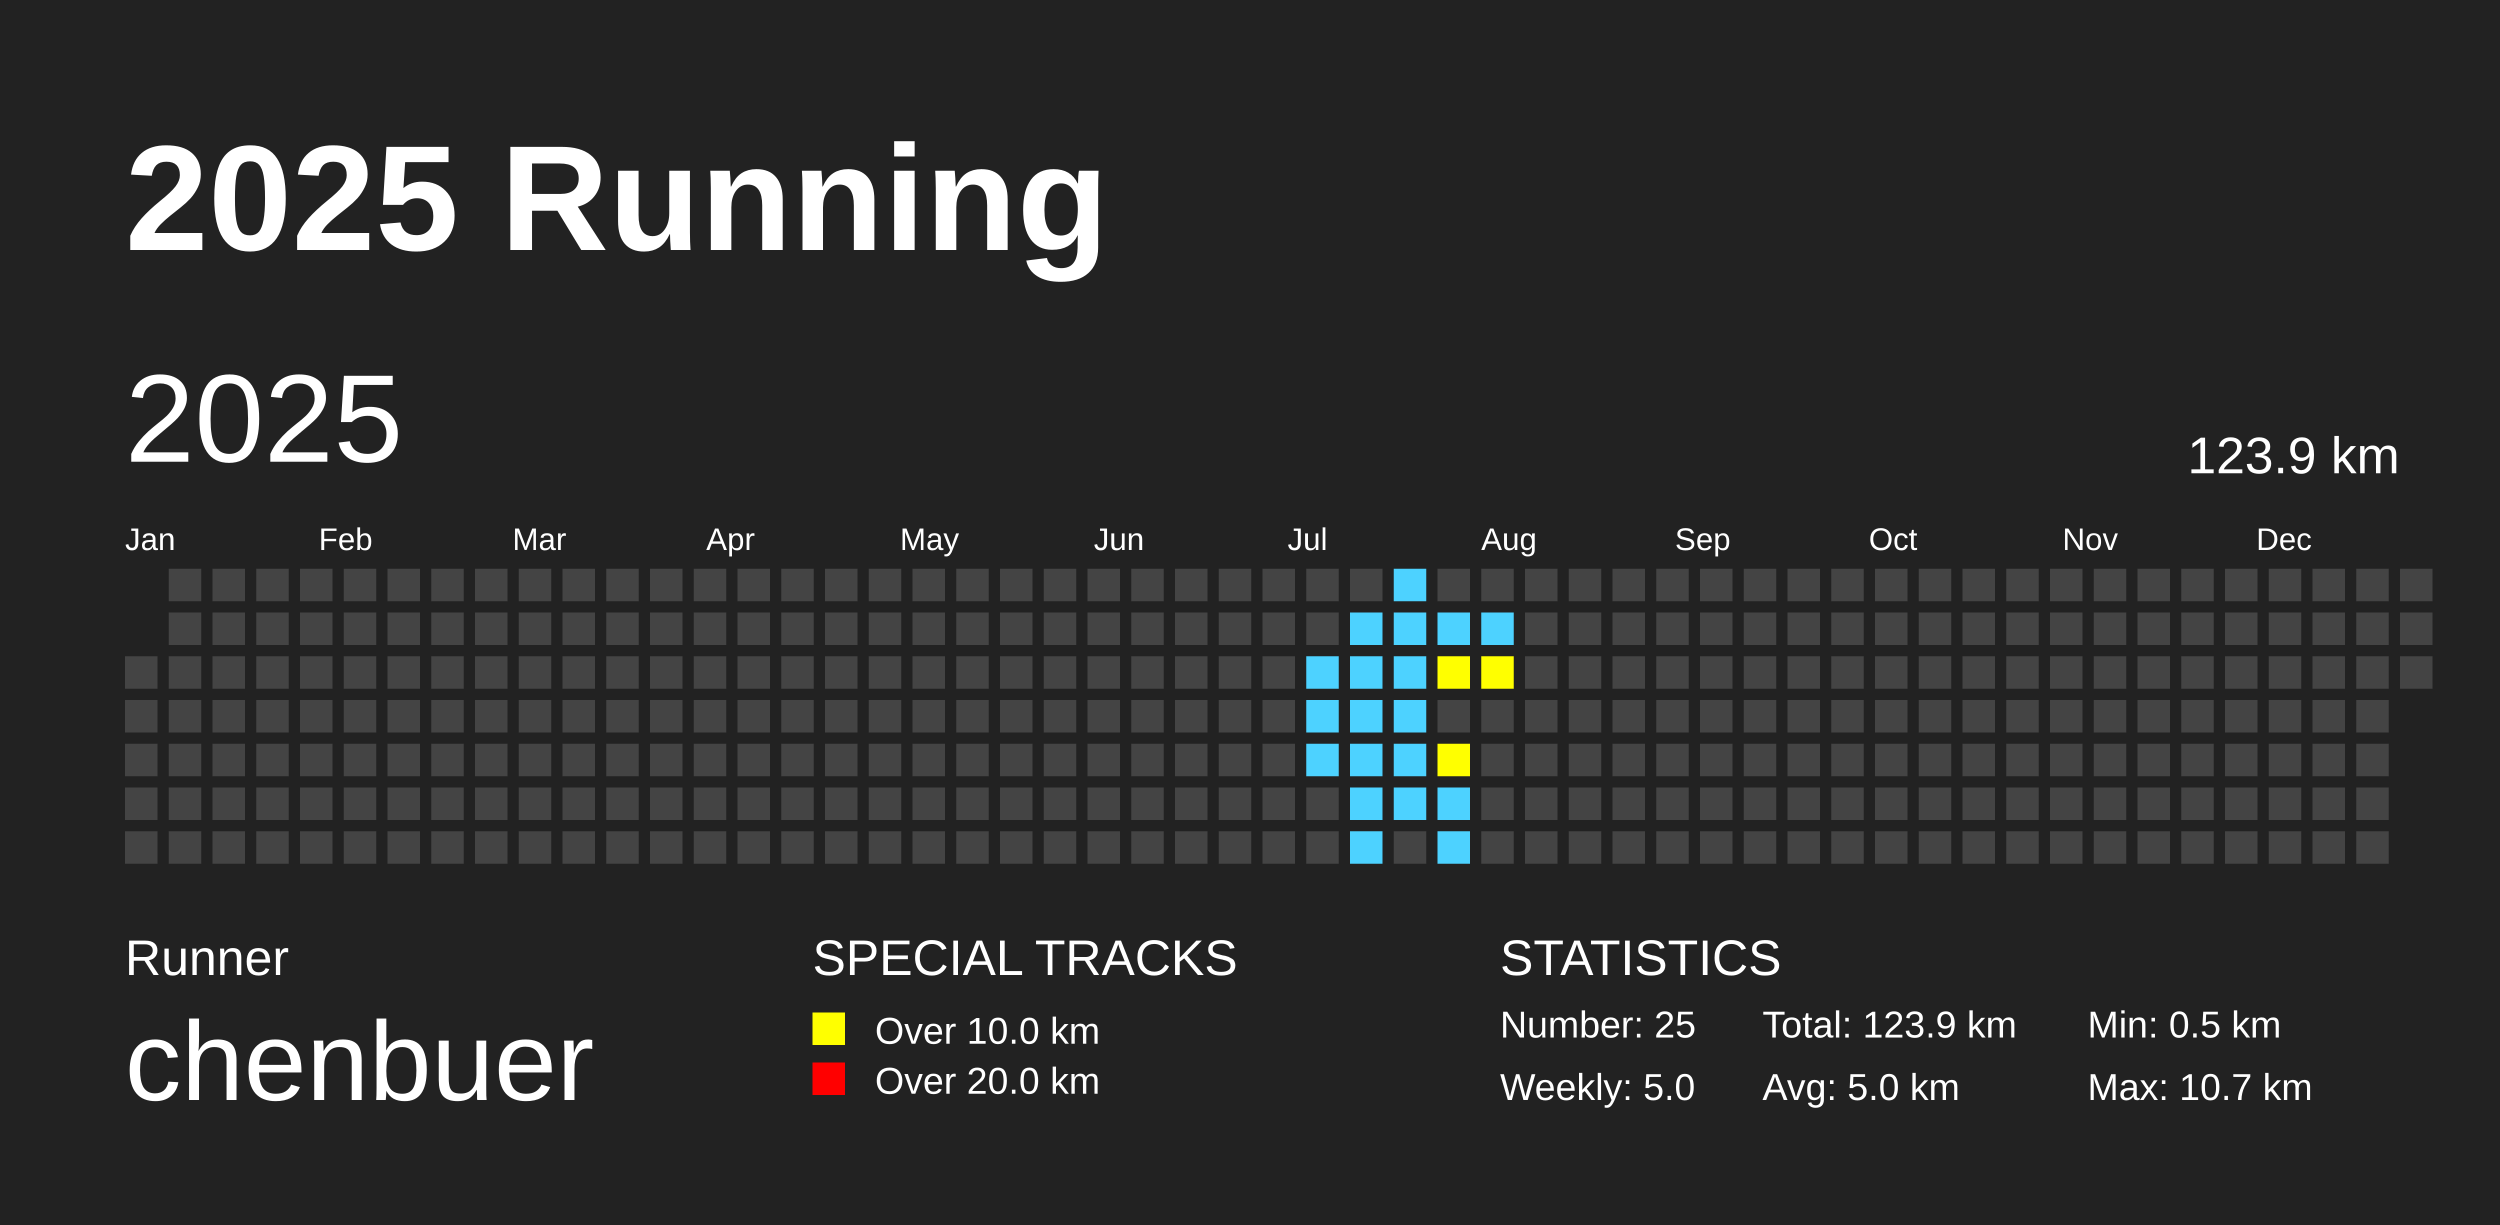
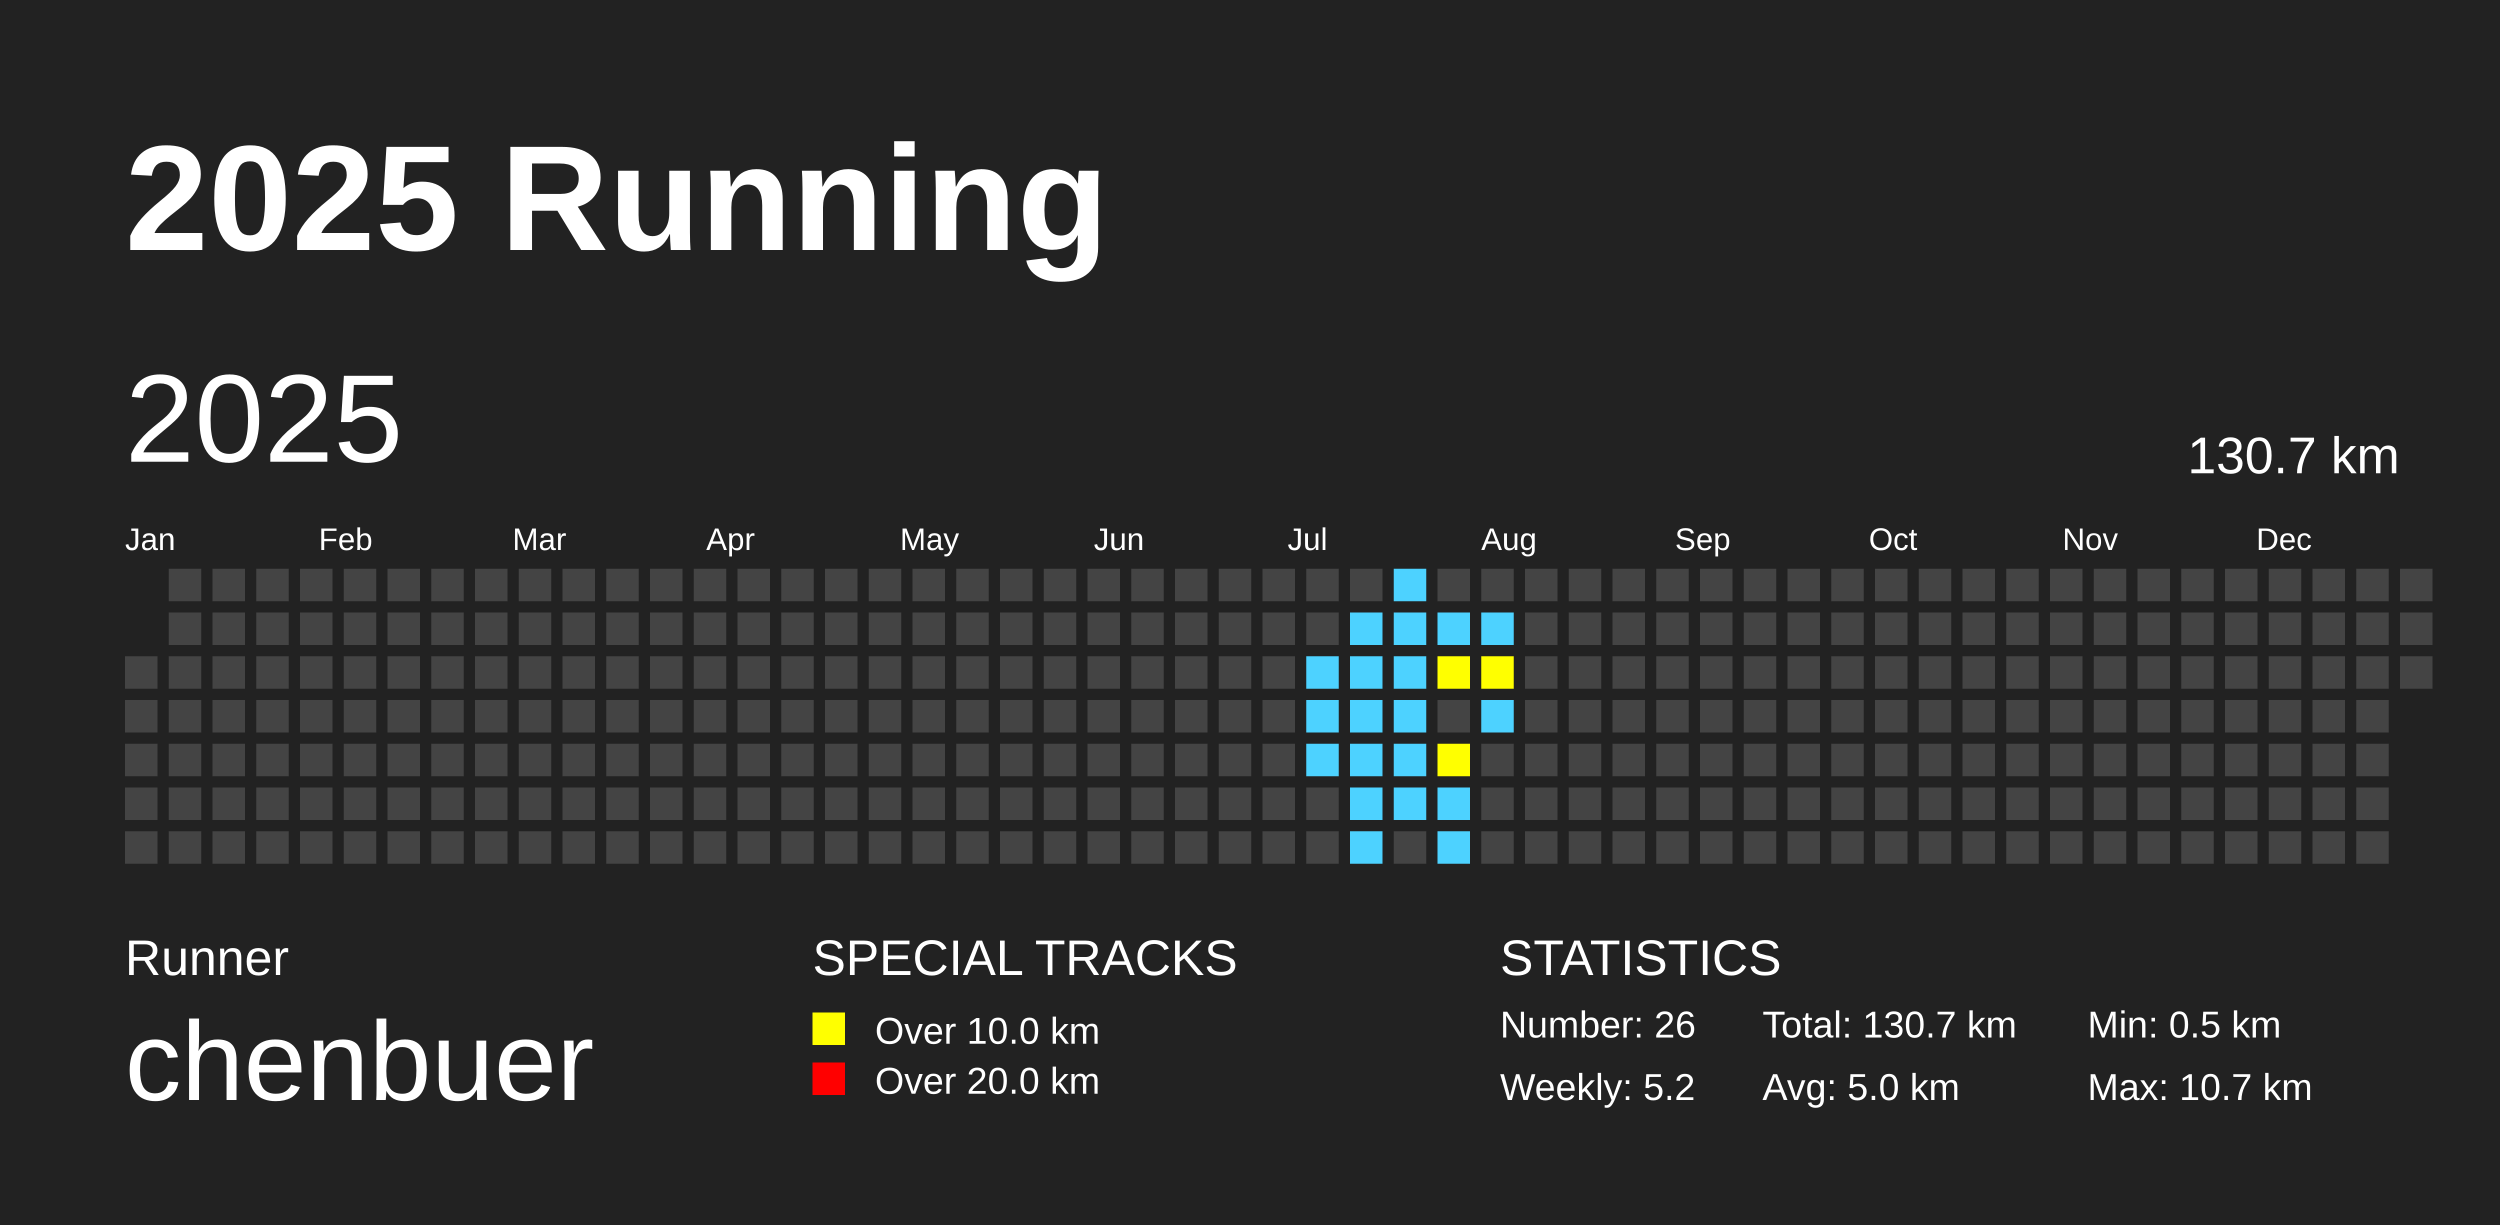
<svg xmlns="http://www.w3.org/2000/svg" baseProfile="full" height="98mm" version="1.1" viewBox="0,0,200,98" width="200mm">
  <defs />
  <rect fill="#222222" height="98" width="200" x="0" y="0" />
  <text fill="#FFFFFF" style="font-size:12px; font-family:Arial; font-weight:bold;" x="10" y="20">2025 Running</text>
  <text fill="#FFFFFF" style="font-size:4px; font-family:Arial" x="10" y="78">Runner</text>
  <text fill="#FFFFFF" style="font-size:9px; font-family:Arial" x="10" y="88">chenbuer</text>
  <text fill="#FFFFFF" style="font-size:4px; font-family:Arial" x="65" y="78">SPECIAL TRACKS</text>
  <rect fill="yellow" height="2.6" width="2.6" x="65" y="81" />
  <text fill="#FFFFFF" style="font-size:3px; font-family:Arial" x="70" y="83.5">Over 10.0 km</text>
  <rect fill="red" height="2.6" width="2.6" x="65" y="85" />
  <text fill="#FFFFFF" style="font-size:3px; font-family:Arial" x="70" y="87.5">Over 20.0 km</text>
  <text fill="#FFFFFF" style="font-size:4px; font-family:Arial" x="120" y="78">STATISTICS</text>
-   <text fill="#FFFFFF" style="font-size:3px; font-family:Arial" x="120" y="83">Number: 25</text>
-   <text fill="#FFFFFF" style="font-size:3px; font-family:Arial" x="120" y="88">Weekly: 5.0</text>
-   <text fill="#FFFFFF" style="font-size:3px; font-family:Arial" x="141" y="83">Total: 123.9 km</text>
+   <text fill="#FFFFFF" style="font-size:3px; font-family:Arial" x="120" y="83">Number: 26</text>
+   <text fill="#FFFFFF" style="font-size:3px; font-family:Arial" x="120" y="88">Weekly: 5.2</text>
+   <text fill="#FFFFFF" style="font-size:3px; font-family:Arial" x="141" y="83">Total: 130.7 km</text>
  <text fill="#FFFFFF" style="font-size:3px; font-family:Arial" x="141" y="88">Avg: 5.0 km</text>
  <text fill="#FFFFFF" style="font-size:3px; font-family:Arial" x="167" y="83">Min: 0.5 km</text>
  <text fill="#FFFFFF" style="font-size:3px; font-family:Arial" x="167" y="88">Max: 10.7 km</text>
  <text dominant-baseline="hanging" fill="#FFFFFF" style="font-size:10.0px; font-family:Arial;" x="10" y="30">2025</text>
-   <text dominant-baseline="hanging" fill="#FFFFFF" style="font-size:4.125px; font-family:Arial;" x="175" y="35">123.9 km</text>
+   <text dominant-baseline="hanging" fill="#FFFFFF" style="font-size:4.125px; font-family:Arial;" x="175" y="35">130.7 km</text>
  <text fill="#FFFFFF" style="font-size:2.5px; font-family:Arial" x="10.0" y="44">Jan</text>
  <text fill="#FFFFFF" style="font-size:2.5px; font-family:Arial" x="25.5" y="44">Feb</text>
  <text fill="#FFFFFF" style="font-size:2.5px; font-family:Arial" x="41.0" y="44">Mar</text>
  <text fill="#FFFFFF" style="font-size:2.5px; font-family:Arial" x="56.5" y="44">Apr</text>
  <text fill="#FFFFFF" style="font-size:2.5px; font-family:Arial" x="72.0" y="44">May</text>
  <text fill="#FFFFFF" style="font-size:2.5px; font-family:Arial" x="87.5" y="44">Jun</text>
  <text fill="#FFFFFF" style="font-size:2.5px; font-family:Arial" x="103.0" y="44">Jul</text>
  <text fill="#FFFFFF" style="font-size:2.5px; font-family:Arial" x="118.5" y="44">Aug</text>
  <text fill="#FFFFFF" style="font-size:2.5px; font-family:Arial" x="134.0" y="44">Sep</text>
  <text fill="#FFFFFF" style="font-size:2.5px; font-family:Arial" x="149.5" y="44">Oct</text>
  <text fill="#FFFFFF" style="font-size:2.5px; font-family:Arial" x="165.0" y="44">Nov</text>
  <text fill="#FFFFFF" style="font-size:2.5px; font-family:Arial" x="180.5" y="44">Dec</text>
  <rect fill="#444444" height="2.6" width="2.6" x="10.0" y="52.5" />
  <rect fill="#444444" height="2.6" width="2.6" x="10.0" y="56.0" />
  <rect fill="#444444" height="2.6" width="2.6" x="10.0" y="59.5" />
  <rect fill="#444444" height="2.6" width="2.6" x="10.0" y="63.0" />
  <rect fill="#444444" height="2.6" width="2.6" x="10.0" y="66.5" />
  <rect fill="#444444" height="2.6" width="2.6" x="13.5" y="45.5" />
  <rect fill="#444444" height="2.6" width="2.6" x="13.5" y="49.0" />
  <rect fill="#444444" height="2.6" width="2.6" x="13.5" y="52.5" />
  <rect fill="#444444" height="2.6" width="2.6" x="13.5" y="56.0" />
  <rect fill="#444444" height="2.6" width="2.6" x="13.5" y="59.5" />
  <rect fill="#444444" height="2.6" width="2.6" x="13.5" y="63.0" />
  <rect fill="#444444" height="2.6" width="2.6" x="13.5" y="66.5" />
  <rect fill="#444444" height="2.6" width="2.6" x="17.0" y="45.5" />
  <rect fill="#444444" height="2.6" width="2.6" x="17.0" y="49.0" />
  <rect fill="#444444" height="2.6" width="2.6" x="17.0" y="52.5" />
  <rect fill="#444444" height="2.6" width="2.6" x="17.0" y="56.0" />
  <rect fill="#444444" height="2.6" width="2.6" x="17.0" y="59.5" />
  <rect fill="#444444" height="2.6" width="2.6" x="17.0" y="63.0" />
  <rect fill="#444444" height="2.6" width="2.6" x="17.0" y="66.5" />
  <rect fill="#444444" height="2.6" width="2.6" x="20.5" y="45.5" />
  <rect fill="#444444" height="2.6" width="2.6" x="20.5" y="49.0" />
  <rect fill="#444444" height="2.6" width="2.6" x="20.5" y="52.5" />
  <rect fill="#444444" height="2.6" width="2.6" x="20.5" y="56.0" />
  <rect fill="#444444" height="2.6" width="2.6" x="20.5" y="59.5" />
  <rect fill="#444444" height="2.6" width="2.6" x="20.5" y="63.0" />
  <rect fill="#444444" height="2.6" width="2.6" x="20.5" y="66.5" />
  <rect fill="#444444" height="2.6" width="2.6" x="24.0" y="45.5" />
  <rect fill="#444444" height="2.6" width="2.6" x="24.0" y="49.0" />
  <rect fill="#444444" height="2.6" width="2.6" x="24.0" y="52.5" />
  <rect fill="#444444" height="2.6" width="2.6" x="24.0" y="56.0" />
  <rect fill="#444444" height="2.6" width="2.6" x="24.0" y="59.5" />
  <rect fill="#444444" height="2.6" width="2.6" x="24.0" y="63.0" />
  <rect fill="#444444" height="2.6" width="2.6" x="24.0" y="66.5" />
  <rect fill="#444444" height="2.6" width="2.6" x="27.5" y="45.5" />
  <rect fill="#444444" height="2.6" width="2.6" x="27.5" y="49.0" />
  <rect fill="#444444" height="2.6" width="2.6" x="27.5" y="52.5" />
  <rect fill="#444444" height="2.6" width="2.6" x="27.5" y="56.0" />
  <rect fill="#444444" height="2.6" width="2.6" x="27.5" y="59.5" />
  <rect fill="#444444" height="2.6" width="2.6" x="27.5" y="63.0" />
  <rect fill="#444444" height="2.6" width="2.6" x="27.5" y="66.5" />
  <rect fill="#444444" height="2.6" width="2.6" x="31.0" y="45.5" />
  <rect fill="#444444" height="2.6" width="2.6" x="31.0" y="49.0" />
  <rect fill="#444444" height="2.6" width="2.6" x="31.0" y="52.5" />
  <rect fill="#444444" height="2.6" width="2.6" x="31.0" y="56.0" />
  <rect fill="#444444" height="2.6" width="2.6" x="31.0" y="59.5" />
  <rect fill="#444444" height="2.6" width="2.6" x="31.0" y="63.0" />
  <rect fill="#444444" height="2.6" width="2.6" x="31.0" y="66.5" />
  <rect fill="#444444" height="2.6" width="2.6" x="34.5" y="45.5" />
  <rect fill="#444444" height="2.6" width="2.6" x="34.5" y="49.0" />
  <rect fill="#444444" height="2.6" width="2.6" x="34.5" y="52.5" />
  <rect fill="#444444" height="2.6" width="2.6" x="34.5" y="56.0" />
  <rect fill="#444444" height="2.6" width="2.6" x="34.5" y="59.5" />
  <rect fill="#444444" height="2.6" width="2.6" x="34.5" y="63.0" />
  <rect fill="#444444" height="2.6" width="2.6" x="34.5" y="66.5" />
  <rect fill="#444444" height="2.6" width="2.6" x="38.0" y="45.5" />
  <rect fill="#444444" height="2.6" width="2.6" x="38.0" y="49.0" />
  <rect fill="#444444" height="2.6" width="2.6" x="38.0" y="52.5" />
  <rect fill="#444444" height="2.6" width="2.6" x="38.0" y="56.0" />
  <rect fill="#444444" height="2.6" width="2.6" x="38.0" y="59.5" />
  <rect fill="#444444" height="2.6" width="2.6" x="38.0" y="63.0" />
  <rect fill="#444444" height="2.6" width="2.6" x="38.0" y="66.5" />
  <rect fill="#444444" height="2.6" width="2.6" x="41.5" y="45.5" />
  <rect fill="#444444" height="2.6" width="2.6" x="41.5" y="49.0" />
  <rect fill="#444444" height="2.6" width="2.6" x="41.5" y="52.5" />
  <rect fill="#444444" height="2.6" width="2.6" x="41.5" y="56.0" />
  <rect fill="#444444" height="2.6" width="2.6" x="41.5" y="59.5" />
  <rect fill="#444444" height="2.6" width="2.6" x="41.5" y="63.0" />
  <rect fill="#444444" height="2.6" width="2.6" x="41.5" y="66.5" />
  <rect fill="#444444" height="2.6" width="2.6" x="45.0" y="45.5" />
  <rect fill="#444444" height="2.6" width="2.6" x="45.0" y="49.0" />
  <rect fill="#444444" height="2.6" width="2.6" x="45.0" y="52.5" />
  <rect fill="#444444" height="2.6" width="2.6" x="45.0" y="56.0" />
  <rect fill="#444444" height="2.6" width="2.6" x="45.0" y="59.5" />
  <rect fill="#444444" height="2.6" width="2.6" x="45.0" y="63.0" />
  <rect fill="#444444" height="2.6" width="2.6" x="45.0" y="66.5" />
  <rect fill="#444444" height="2.6" width="2.6" x="48.5" y="45.5" />
  <rect fill="#444444" height="2.6" width="2.6" x="48.5" y="49.0" />
  <rect fill="#444444" height="2.6" width="2.6" x="48.5" y="52.5" />
  <rect fill="#444444" height="2.6" width="2.6" x="48.5" y="56.0" />
  <rect fill="#444444" height="2.6" width="2.6" x="48.5" y="59.5" />
  <rect fill="#444444" height="2.6" width="2.6" x="48.5" y="63.0" />
  <rect fill="#444444" height="2.6" width="2.6" x="48.5" y="66.5" />
  <rect fill="#444444" height="2.6" width="2.6" x="52.0" y="45.5" />
  <rect fill="#444444" height="2.6" width="2.6" x="52.0" y="49.0" />
  <rect fill="#444444" height="2.6" width="2.6" x="52.0" y="52.5" />
  <rect fill="#444444" height="2.6" width="2.6" x="52.0" y="56.0" />
  <rect fill="#444444" height="2.6" width="2.6" x="52.0" y="59.5" />
  <rect fill="#444444" height="2.6" width="2.6" x="52.0" y="63.0" />
  <rect fill="#444444" height="2.6" width="2.6" x="52.0" y="66.5" />
  <rect fill="#444444" height="2.6" width="2.6" x="55.5" y="45.5" />
  <rect fill="#444444" height="2.6" width="2.6" x="55.5" y="49.0" />
  <rect fill="#444444" height="2.6" width="2.6" x="55.5" y="52.5" />
  <rect fill="#444444" height="2.6" width="2.6" x="55.5" y="56.0" />
  <rect fill="#444444" height="2.6" width="2.6" x="55.5" y="59.5" />
  <rect fill="#444444" height="2.6" width="2.6" x="55.5" y="63.0" />
  <rect fill="#444444" height="2.6" width="2.6" x="55.5" y="66.5" />
  <rect fill="#444444" height="2.6" width="2.6" x="59.0" y="45.5" />
  <rect fill="#444444" height="2.6" width="2.6" x="59.0" y="49.0" />
  <rect fill="#444444" height="2.6" width="2.6" x="59.0" y="52.5" />
  <rect fill="#444444" height="2.6" width="2.6" x="59.0" y="56.0" />
  <rect fill="#444444" height="2.6" width="2.6" x="59.0" y="59.5" />
  <rect fill="#444444" height="2.6" width="2.6" x="59.0" y="63.0" />
  <rect fill="#444444" height="2.6" width="2.6" x="59.0" y="66.5" />
  <rect fill="#444444" height="2.6" width="2.6" x="62.5" y="45.5" />
  <rect fill="#444444" height="2.6" width="2.6" x="62.5" y="49.0" />
  <rect fill="#444444" height="2.6" width="2.6" x="62.5" y="52.5" />
  <rect fill="#444444" height="2.6" width="2.6" x="62.5" y="56.0" />
  <rect fill="#444444" height="2.6" width="2.6" x="62.5" y="59.5" />
  <rect fill="#444444" height="2.6" width="2.6" x="62.5" y="63.0" />
  <rect fill="#444444" height="2.6" width="2.6" x="62.5" y="66.5" />
  <rect fill="#444444" height="2.6" width="2.6" x="66.0" y="45.5" />
  <rect fill="#444444" height="2.6" width="2.6" x="66.0" y="49.0" />
  <rect fill="#444444" height="2.6" width="2.6" x="66.0" y="52.5" />
  <rect fill="#444444" height="2.6" width="2.6" x="66.0" y="56.0" />
  <rect fill="#444444" height="2.6" width="2.6" x="66.0" y="59.5" />
  <rect fill="#444444" height="2.6" width="2.6" x="66.0" y="63.0" />
  <rect fill="#444444" height="2.6" width="2.6" x="66.0" y="66.5" />
  <rect fill="#444444" height="2.6" width="2.6" x="69.5" y="45.5" />
  <rect fill="#444444" height="2.6" width="2.6" x="69.5" y="49.0" />
  <rect fill="#444444" height="2.6" width="2.6" x="69.5" y="52.5" />
  <rect fill="#444444" height="2.6" width="2.6" x="69.5" y="56.0" />
  <rect fill="#444444" height="2.6" width="2.6" x="69.5" y="59.5" />
  <rect fill="#444444" height="2.6" width="2.6" x="69.5" y="63.0" />
  <rect fill="#444444" height="2.6" width="2.6" x="69.5" y="66.5" />
  <rect fill="#444444" height="2.6" width="2.6" x="73.0" y="45.5" />
  <rect fill="#444444" height="2.6" width="2.6" x="73.0" y="49.0" />
  <rect fill="#444444" height="2.6" width="2.6" x="73.0" y="52.5" />
  <rect fill="#444444" height="2.6" width="2.6" x="73.0" y="56.0" />
  <rect fill="#444444" height="2.6" width="2.6" x="73.0" y="59.5" />
  <rect fill="#444444" height="2.6" width="2.6" x="73.0" y="63.0" />
  <rect fill="#444444" height="2.6" width="2.6" x="73.0" y="66.5" />
  <rect fill="#444444" height="2.6" width="2.6" x="76.5" y="45.5" />
  <rect fill="#444444" height="2.6" width="2.6" x="76.5" y="49.0" />
  <rect fill="#444444" height="2.6" width="2.6" x="76.5" y="52.5" />
  <rect fill="#444444" height="2.6" width="2.6" x="76.5" y="56.0" />
  <rect fill="#444444" height="2.6" width="2.6" x="76.5" y="59.5" />
  <rect fill="#444444" height="2.6" width="2.6" x="76.5" y="63.0" />
  <rect fill="#444444" height="2.6" width="2.6" x="76.5" y="66.5" />
  <rect fill="#444444" height="2.6" width="2.6" x="80.0" y="45.5" />
  <rect fill="#444444" height="2.6" width="2.6" x="80.0" y="49.0" />
  <rect fill="#444444" height="2.6" width="2.6" x="80.0" y="52.5" />
  <rect fill="#444444" height="2.6" width="2.6" x="80.0" y="56.0" />
  <rect fill="#444444" height="2.6" width="2.6" x="80.0" y="59.5" />
  <rect fill="#444444" height="2.6" width="2.6" x="80.0" y="63.0" />
  <rect fill="#444444" height="2.6" width="2.6" x="80.0" y="66.5" />
  <rect fill="#444444" height="2.6" width="2.6" x="83.5" y="45.5" />
  <rect fill="#444444" height="2.6" width="2.6" x="83.5" y="49.0" />
  <rect fill="#444444" height="2.6" width="2.6" x="83.5" y="52.5" />
  <rect fill="#444444" height="2.6" width="2.6" x="83.5" y="56.0" />
  <rect fill="#444444" height="2.6" width="2.6" x="83.5" y="59.5" />
  <rect fill="#444444" height="2.6" width="2.6" x="83.5" y="63.0" />
  <rect fill="#444444" height="2.6" width="2.6" x="83.5" y="66.5" />
  <rect fill="#444444" height="2.6" width="2.6" x="87.0" y="45.5" />
  <rect fill="#444444" height="2.6" width="2.6" x="87.0" y="49.0" />
  <rect fill="#444444" height="2.6" width="2.6" x="87.0" y="52.5" />
  <rect fill="#444444" height="2.6" width="2.6" x="87.0" y="56.0" />
  <rect fill="#444444" height="2.6" width="2.6" x="87.0" y="59.5" />
  <rect fill="#444444" height="2.6" width="2.6" x="87.0" y="63.0" />
  <rect fill="#444444" height="2.6" width="2.6" x="87.0" y="66.5" />
  <rect fill="#444444" height="2.6" width="2.6" x="90.5" y="45.5" />
  <rect fill="#444444" height="2.6" width="2.6" x="90.5" y="49.0" />
  <rect fill="#444444" height="2.6" width="2.6" x="90.5" y="52.5" />
  <rect fill="#444444" height="2.6" width="2.6" x="90.5" y="56.0" />
  <rect fill="#444444" height="2.6" width="2.6" x="90.5" y="59.5" />
  <rect fill="#444444" height="2.6" width="2.6" x="90.5" y="63.0" />
  <rect fill="#444444" height="2.6" width="2.6" x="90.5" y="66.5" />
  <rect fill="#444444" height="2.6" width="2.6" x="94.0" y="45.5" />
  <rect fill="#444444" height="2.6" width="2.6" x="94.0" y="49.0" />
  <rect fill="#444444" height="2.6" width="2.6" x="94.0" y="52.5" />
  <rect fill="#444444" height="2.6" width="2.6" x="94.0" y="56.0" />
  <rect fill="#444444" height="2.6" width="2.6" x="94.0" y="59.5" />
  <rect fill="#444444" height="2.6" width="2.6" x="94.0" y="63.0" />
  <rect fill="#444444" height="2.6" width="2.6" x="94.0" y="66.5" />
  <rect fill="#444444" height="2.6" width="2.6" x="97.5" y="45.5" />
  <rect fill="#444444" height="2.6" width="2.6" x="97.5" y="49.0" />
  <rect fill="#444444" height="2.6" width="2.6" x="97.5" y="52.5" />
  <rect fill="#444444" height="2.6" width="2.6" x="97.5" y="56.0" />
  <rect fill="#444444" height="2.6" width="2.6" x="97.5" y="59.5" />
  <rect fill="#444444" height="2.6" width="2.6" x="97.5" y="63.0" />
  <rect fill="#444444" height="2.6" width="2.6" x="97.5" y="66.5" />
  <rect fill="#444444" height="2.6" width="2.6" x="101.0" y="45.5" />
  <rect fill="#444444" height="2.6" width="2.6" x="101.0" y="49.0" />
  <rect fill="#444444" height="2.6" width="2.6" x="101.0" y="52.5" />
  <rect fill="#444444" height="2.6" width="2.6" x="101.0" y="56.0" />
  <rect fill="#444444" height="2.6" width="2.6" x="101.0" y="59.5" />
  <rect fill="#444444" height="2.6" width="2.6" x="101.0" y="63.0" />
  <rect fill="#444444" height="2.6" width="2.6" x="101.0" y="66.5" />
  <rect fill="#444444" height="2.6" width="2.6" x="104.5" y="45.5" />
  <rect fill="#444444" height="2.6" width="2.6" x="104.5" y="49.0" />
  <rect fill="#4DD2FF" height="2.6" width="2.6" x="104.5" y="52.5" />
  <rect fill="#4DD2FF" height="2.6" width="2.6" x="104.5" y="56.0" />
  <rect fill="#4DD2FF" height="2.6" width="2.6" x="104.5" y="59.5" />
  <rect fill="#444444" height="2.6" width="2.6" x="104.5" y="63.0" />
  <rect fill="#444444" height="2.6" width="2.6" x="104.5" y="66.5" />
  <rect fill="#444444" height="2.6" width="2.6" x="108.0" y="45.5" />
  <rect fill="#4DD2FF" height="2.6" width="2.6" x="108.0" y="49.0" />
  <rect fill="#4DD2FF" height="2.6" width="2.6" x="108.0" y="52.5" />
  <rect fill="#4DD2FF" height="2.6" width="2.6" x="108.0" y="56.0" />
  <rect fill="#4DD2FF" height="2.6" width="2.6" x="108.0" y="59.5" />
  <rect fill="#4DD2FF" height="2.6" width="2.6" x="108.0" y="63.0" />
  <rect fill="#4DD2FF" height="2.6" width="2.6" x="108.0" y="66.5" />
  <rect fill="#4DD2FF" height="2.6" width="2.6" x="111.5" y="45.5" />
  <rect fill="#4DD2FF" height="2.6" width="2.6" x="111.5" y="49.0" />
  <rect fill="#4DD2FF" height="2.6" width="2.6" x="111.5" y="52.5" />
  <rect fill="#4DD2FF" height="2.6" width="2.6" x="111.5" y="56.0" />
  <rect fill="#4DD2FF" height="2.6" width="2.6" x="111.5" y="59.5" />
  <rect fill="#4DD2FF" height="2.6" width="2.6" x="111.5" y="63.0" />
  <rect fill="#444444" height="2.6" width="2.6" x="111.5" y="66.5" />
  <rect fill="#444444" height="2.6" width="2.6" x="115.0" y="45.5" />
  <rect fill="#4DD2FF" height="2.6" width="2.6" x="115.0" y="49.0" />
  <rect fill="yellow" height="2.6" width="2.6" x="115.0" y="52.5" />
  <rect fill="#444444" height="2.6" width="2.6" x="115.0" y="56.0" />
  <rect fill="yellow" height="2.6" width="2.6" x="115.0" y="59.5" />
  <rect fill="#4DD2FF" height="2.6" width="2.6" x="115.0" y="63.0" />
  <rect fill="#4DD2FF" height="2.6" width="2.6" x="115.0" y="66.5" />
  <rect fill="#444444" height="2.6" width="2.6" x="118.5" y="45.5" />
  <rect fill="#4DD2FF" height="2.6" width="2.6" x="118.5" y="49.0" />
  <rect fill="yellow" height="2.6" width="2.6" x="118.5" y="52.5" />
-   <rect fill="#444444" height="2.6" width="2.6" x="118.5" y="56.0" />
+   <rect fill="#4DD2FF" height="2.6" width="2.6" x="118.5" y="56.0" />
  <rect fill="#444444" height="2.6" width="2.6" x="118.5" y="59.5" />
  <rect fill="#444444" height="2.6" width="2.6" x="118.5" y="63.0" />
  <rect fill="#444444" height="2.6" width="2.6" x="118.5" y="66.5" />
  <rect fill="#444444" height="2.6" width="2.6" x="122.0" y="45.5" />
  <rect fill="#444444" height="2.6" width="2.6" x="122.0" y="49.0" />
  <rect fill="#444444" height="2.6" width="2.6" x="122.0" y="52.5" />
  <rect fill="#444444" height="2.6" width="2.6" x="122.0" y="56.0" />
  <rect fill="#444444" height="2.6" width="2.6" x="122.0" y="59.5" />
  <rect fill="#444444" height="2.6" width="2.6" x="122.0" y="63.0" />
  <rect fill="#444444" height="2.6" width="2.6" x="122.0" y="66.5" />
  <rect fill="#444444" height="2.6" width="2.6" x="125.5" y="45.5" />
  <rect fill="#444444" height="2.6" width="2.6" x="125.5" y="49.0" />
  <rect fill="#444444" height="2.6" width="2.6" x="125.5" y="52.5" />
  <rect fill="#444444" height="2.6" width="2.6" x="125.5" y="56.0" />
  <rect fill="#444444" height="2.6" width="2.6" x="125.5" y="59.5" />
  <rect fill="#444444" height="2.6" width="2.6" x="125.5" y="63.0" />
  <rect fill="#444444" height="2.6" width="2.6" x="125.5" y="66.5" />
  <rect fill="#444444" height="2.6" width="2.6" x="129.0" y="45.5" />
  <rect fill="#444444" height="2.6" width="2.6" x="129.0" y="49.0" />
  <rect fill="#444444" height="2.6" width="2.6" x="129.0" y="52.5" />
  <rect fill="#444444" height="2.6" width="2.6" x="129.0" y="56.0" />
  <rect fill="#444444" height="2.6" width="2.6" x="129.0" y="59.5" />
  <rect fill="#444444" height="2.6" width="2.6" x="129.0" y="63.0" />
  <rect fill="#444444" height="2.6" width="2.6" x="129.0" y="66.5" />
  <rect fill="#444444" height="2.6" width="2.6" x="132.5" y="45.5" />
  <rect fill="#444444" height="2.6" width="2.6" x="132.5" y="49.0" />
  <rect fill="#444444" height="2.6" width="2.6" x="132.5" y="52.5" />
  <rect fill="#444444" height="2.6" width="2.6" x="132.5" y="56.0" />
  <rect fill="#444444" height="2.6" width="2.6" x="132.5" y="59.5" />
  <rect fill="#444444" height="2.6" width="2.6" x="132.5" y="63.0" />
  <rect fill="#444444" height="2.6" width="2.6" x="132.5" y="66.5" />
  <rect fill="#444444" height="2.6" width="2.6" x="136.0" y="45.5" />
  <rect fill="#444444" height="2.6" width="2.6" x="136.0" y="49.0" />
  <rect fill="#444444" height="2.6" width="2.6" x="136.0" y="52.5" />
  <rect fill="#444444" height="2.6" width="2.6" x="136.0" y="56.0" />
  <rect fill="#444444" height="2.6" width="2.6" x="136.0" y="59.5" />
  <rect fill="#444444" height="2.6" width="2.6" x="136.0" y="63.0" />
  <rect fill="#444444" height="2.6" width="2.6" x="136.0" y="66.5" />
  <rect fill="#444444" height="2.6" width="2.6" x="139.5" y="45.5" />
  <rect fill="#444444" height="2.6" width="2.6" x="139.5" y="49.0" />
  <rect fill="#444444" height="2.6" width="2.6" x="139.5" y="52.5" />
  <rect fill="#444444" height="2.6" width="2.6" x="139.5" y="56.0" />
  <rect fill="#444444" height="2.6" width="2.6" x="139.5" y="59.5" />
  <rect fill="#444444" height="2.6" width="2.6" x="139.5" y="63.0" />
  <rect fill="#444444" height="2.6" width="2.6" x="139.5" y="66.5" />
  <rect fill="#444444" height="2.6" width="2.6" x="143.0" y="45.5" />
  <rect fill="#444444" height="2.6" width="2.6" x="143.0" y="49.0" />
  <rect fill="#444444" height="2.6" width="2.6" x="143.0" y="52.5" />
  <rect fill="#444444" height="2.6" width="2.6" x="143.0" y="56.0" />
  <rect fill="#444444" height="2.6" width="2.6" x="143.0" y="59.5" />
  <rect fill="#444444" height="2.6" width="2.6" x="143.0" y="63.0" />
  <rect fill="#444444" height="2.6" width="2.6" x="143.0" y="66.5" />
  <rect fill="#444444" height="2.6" width="2.6" x="146.5" y="45.5" />
  <rect fill="#444444" height="2.6" width="2.6" x="146.5" y="49.0" />
  <rect fill="#444444" height="2.6" width="2.6" x="146.5" y="52.5" />
  <rect fill="#444444" height="2.6" width="2.6" x="146.5" y="56.0" />
  <rect fill="#444444" height="2.6" width="2.6" x="146.5" y="59.5" />
  <rect fill="#444444" height="2.6" width="2.6" x="146.5" y="63.0" />
  <rect fill="#444444" height="2.6" width="2.6" x="146.5" y="66.5" />
  <rect fill="#444444" height="2.6" width="2.6" x="150.0" y="45.5" />
  <rect fill="#444444" height="2.6" width="2.6" x="150.0" y="49.0" />
  <rect fill="#444444" height="2.6" width="2.6" x="150.0" y="52.5" />
  <rect fill="#444444" height="2.6" width="2.6" x="150.0" y="56.0" />
  <rect fill="#444444" height="2.6" width="2.6" x="150.0" y="59.5" />
  <rect fill="#444444" height="2.6" width="2.6" x="150.0" y="63.0" />
  <rect fill="#444444" height="2.6" width="2.6" x="150.0" y="66.5" />
  <rect fill="#444444" height="2.6" width="2.6" x="153.5" y="45.5" />
  <rect fill="#444444" height="2.6" width="2.6" x="153.5" y="49.0" />
  <rect fill="#444444" height="2.6" width="2.6" x="153.5" y="52.5" />
  <rect fill="#444444" height="2.6" width="2.6" x="153.5" y="56.0" />
  <rect fill="#444444" height="2.6" width="2.6" x="153.5" y="59.5" />
  <rect fill="#444444" height="2.6" width="2.6" x="153.5" y="63.0" />
  <rect fill="#444444" height="2.6" width="2.6" x="153.5" y="66.5" />
  <rect fill="#444444" height="2.6" width="2.6" x="157.0" y="45.5" />
  <rect fill="#444444" height="2.6" width="2.6" x="157.0" y="49.0" />
  <rect fill="#444444" height="2.6" width="2.6" x="157.0" y="52.5" />
  <rect fill="#444444" height="2.6" width="2.6" x="157.0" y="56.0" />
  <rect fill="#444444" height="2.6" width="2.6" x="157.0" y="59.5" />
  <rect fill="#444444" height="2.6" width="2.6" x="157.0" y="63.0" />
  <rect fill="#444444" height="2.6" width="2.6" x="157.0" y="66.5" />
  <rect fill="#444444" height="2.6" width="2.6" x="160.5" y="45.5" />
  <rect fill="#444444" height="2.6" width="2.6" x="160.5" y="49.0" />
  <rect fill="#444444" height="2.6" width="2.6" x="160.5" y="52.5" />
  <rect fill="#444444" height="2.6" width="2.6" x="160.5" y="56.0" />
  <rect fill="#444444" height="2.6" width="2.6" x="160.5" y="59.5" />
  <rect fill="#444444" height="2.6" width="2.6" x="160.5" y="63.0" />
  <rect fill="#444444" height="2.6" width="2.6" x="160.5" y="66.5" />
  <rect fill="#444444" height="2.6" width="2.6" x="164.0" y="45.5" />
  <rect fill="#444444" height="2.6" width="2.6" x="164.0" y="49.0" />
  <rect fill="#444444" height="2.6" width="2.6" x="164.0" y="52.5" />
  <rect fill="#444444" height="2.6" width="2.6" x="164.0" y="56.0" />
  <rect fill="#444444" height="2.6" width="2.6" x="164.0" y="59.5" />
  <rect fill="#444444" height="2.6" width="2.6" x="164.0" y="63.0" />
  <rect fill="#444444" height="2.6" width="2.6" x="164.0" y="66.5" />
  <rect fill="#444444" height="2.6" width="2.6" x="167.5" y="45.5" />
  <rect fill="#444444" height="2.6" width="2.6" x="167.5" y="49.0" />
  <rect fill="#444444" height="2.6" width="2.6" x="167.5" y="52.5" />
  <rect fill="#444444" height="2.6" width="2.6" x="167.5" y="56.0" />
  <rect fill="#444444" height="2.6" width="2.6" x="167.5" y="59.5" />
  <rect fill="#444444" height="2.6" width="2.6" x="167.5" y="63.0" />
  <rect fill="#444444" height="2.6" width="2.6" x="167.5" y="66.5" />
  <rect fill="#444444" height="2.6" width="2.6" x="171.0" y="45.5" />
  <rect fill="#444444" height="2.6" width="2.6" x="171.0" y="49.0" />
  <rect fill="#444444" height="2.6" width="2.6" x="171.0" y="52.5" />
  <rect fill="#444444" height="2.6" width="2.6" x="171.0" y="56.0" />
  <rect fill="#444444" height="2.6" width="2.6" x="171.0" y="59.5" />
  <rect fill="#444444" height="2.6" width="2.6" x="171.0" y="63.0" />
  <rect fill="#444444" height="2.6" width="2.6" x="171.0" y="66.5" />
  <rect fill="#444444" height="2.6" width="2.6" x="174.5" y="45.5" />
  <rect fill="#444444" height="2.6" width="2.6" x="174.5" y="49.0" />
  <rect fill="#444444" height="2.6" width="2.6" x="174.5" y="52.5" />
  <rect fill="#444444" height="2.6" width="2.6" x="174.5" y="56.0" />
  <rect fill="#444444" height="2.6" width="2.6" x="174.5" y="59.5" />
  <rect fill="#444444" height="2.6" width="2.6" x="174.5" y="63.0" />
  <rect fill="#444444" height="2.6" width="2.6" x="174.5" y="66.5" />
  <rect fill="#444444" height="2.6" width="2.6" x="178.0" y="45.5" />
  <rect fill="#444444" height="2.6" width="2.6" x="178.0" y="49.0" />
  <rect fill="#444444" height="2.6" width="2.6" x="178.0" y="52.5" />
  <rect fill="#444444" height="2.6" width="2.6" x="178.0" y="56.0" />
  <rect fill="#444444" height="2.6" width="2.6" x="178.0" y="59.5" />
  <rect fill="#444444" height="2.6" width="2.6" x="178.0" y="63.0" />
  <rect fill="#444444" height="2.6" width="2.6" x="178.0" y="66.5" />
  <rect fill="#444444" height="2.6" width="2.6" x="181.5" y="45.5" />
  <rect fill="#444444" height="2.6" width="2.6" x="181.5" y="49.0" />
  <rect fill="#444444" height="2.6" width="2.6" x="181.5" y="52.5" />
  <rect fill="#444444" height="2.6" width="2.6" x="181.5" y="56.0" />
  <rect fill="#444444" height="2.6" width="2.6" x="181.5" y="59.5" />
  <rect fill="#444444" height="2.6" width="2.6" x="181.5" y="63.0" />
  <rect fill="#444444" height="2.6" width="2.6" x="181.5" y="66.5" />
  <rect fill="#444444" height="2.6" width="2.6" x="185.0" y="45.5" />
  <rect fill="#444444" height="2.6" width="2.6" x="185.0" y="49.0" />
  <rect fill="#444444" height="2.6" width="2.6" x="185.0" y="52.5" />
  <rect fill="#444444" height="2.6" width="2.6" x="185.0" y="56.0" />
  <rect fill="#444444" height="2.6" width="2.6" x="185.0" y="59.5" />
  <rect fill="#444444" height="2.6" width="2.6" x="185.0" y="63.0" />
  <rect fill="#444444" height="2.6" width="2.6" x="185.0" y="66.5" />
  <rect fill="#444444" height="2.6" width="2.6" x="188.5" y="45.5" />
  <rect fill="#444444" height="2.6" width="2.6" x="188.5" y="49.0" />
  <rect fill="#444444" height="2.6" width="2.6" x="188.5" y="52.5" />
  <rect fill="#444444" height="2.6" width="2.6" x="188.5" y="56.0" />
  <rect fill="#444444" height="2.6" width="2.6" x="188.5" y="59.5" />
  <rect fill="#444444" height="2.6" width="2.6" x="188.5" y="63.0" />
  <rect fill="#444444" height="2.6" width="2.6" x="188.5" y="66.5" />
  <rect fill="#444444" height="2.6" width="2.6" x="192.0" y="45.5" />
  <rect fill="#444444" height="2.6" width="2.6" x="192.0" y="49.0" />
  <rect fill="#444444" height="2.6" width="2.6" x="192.0" y="52.5" />
</svg>
